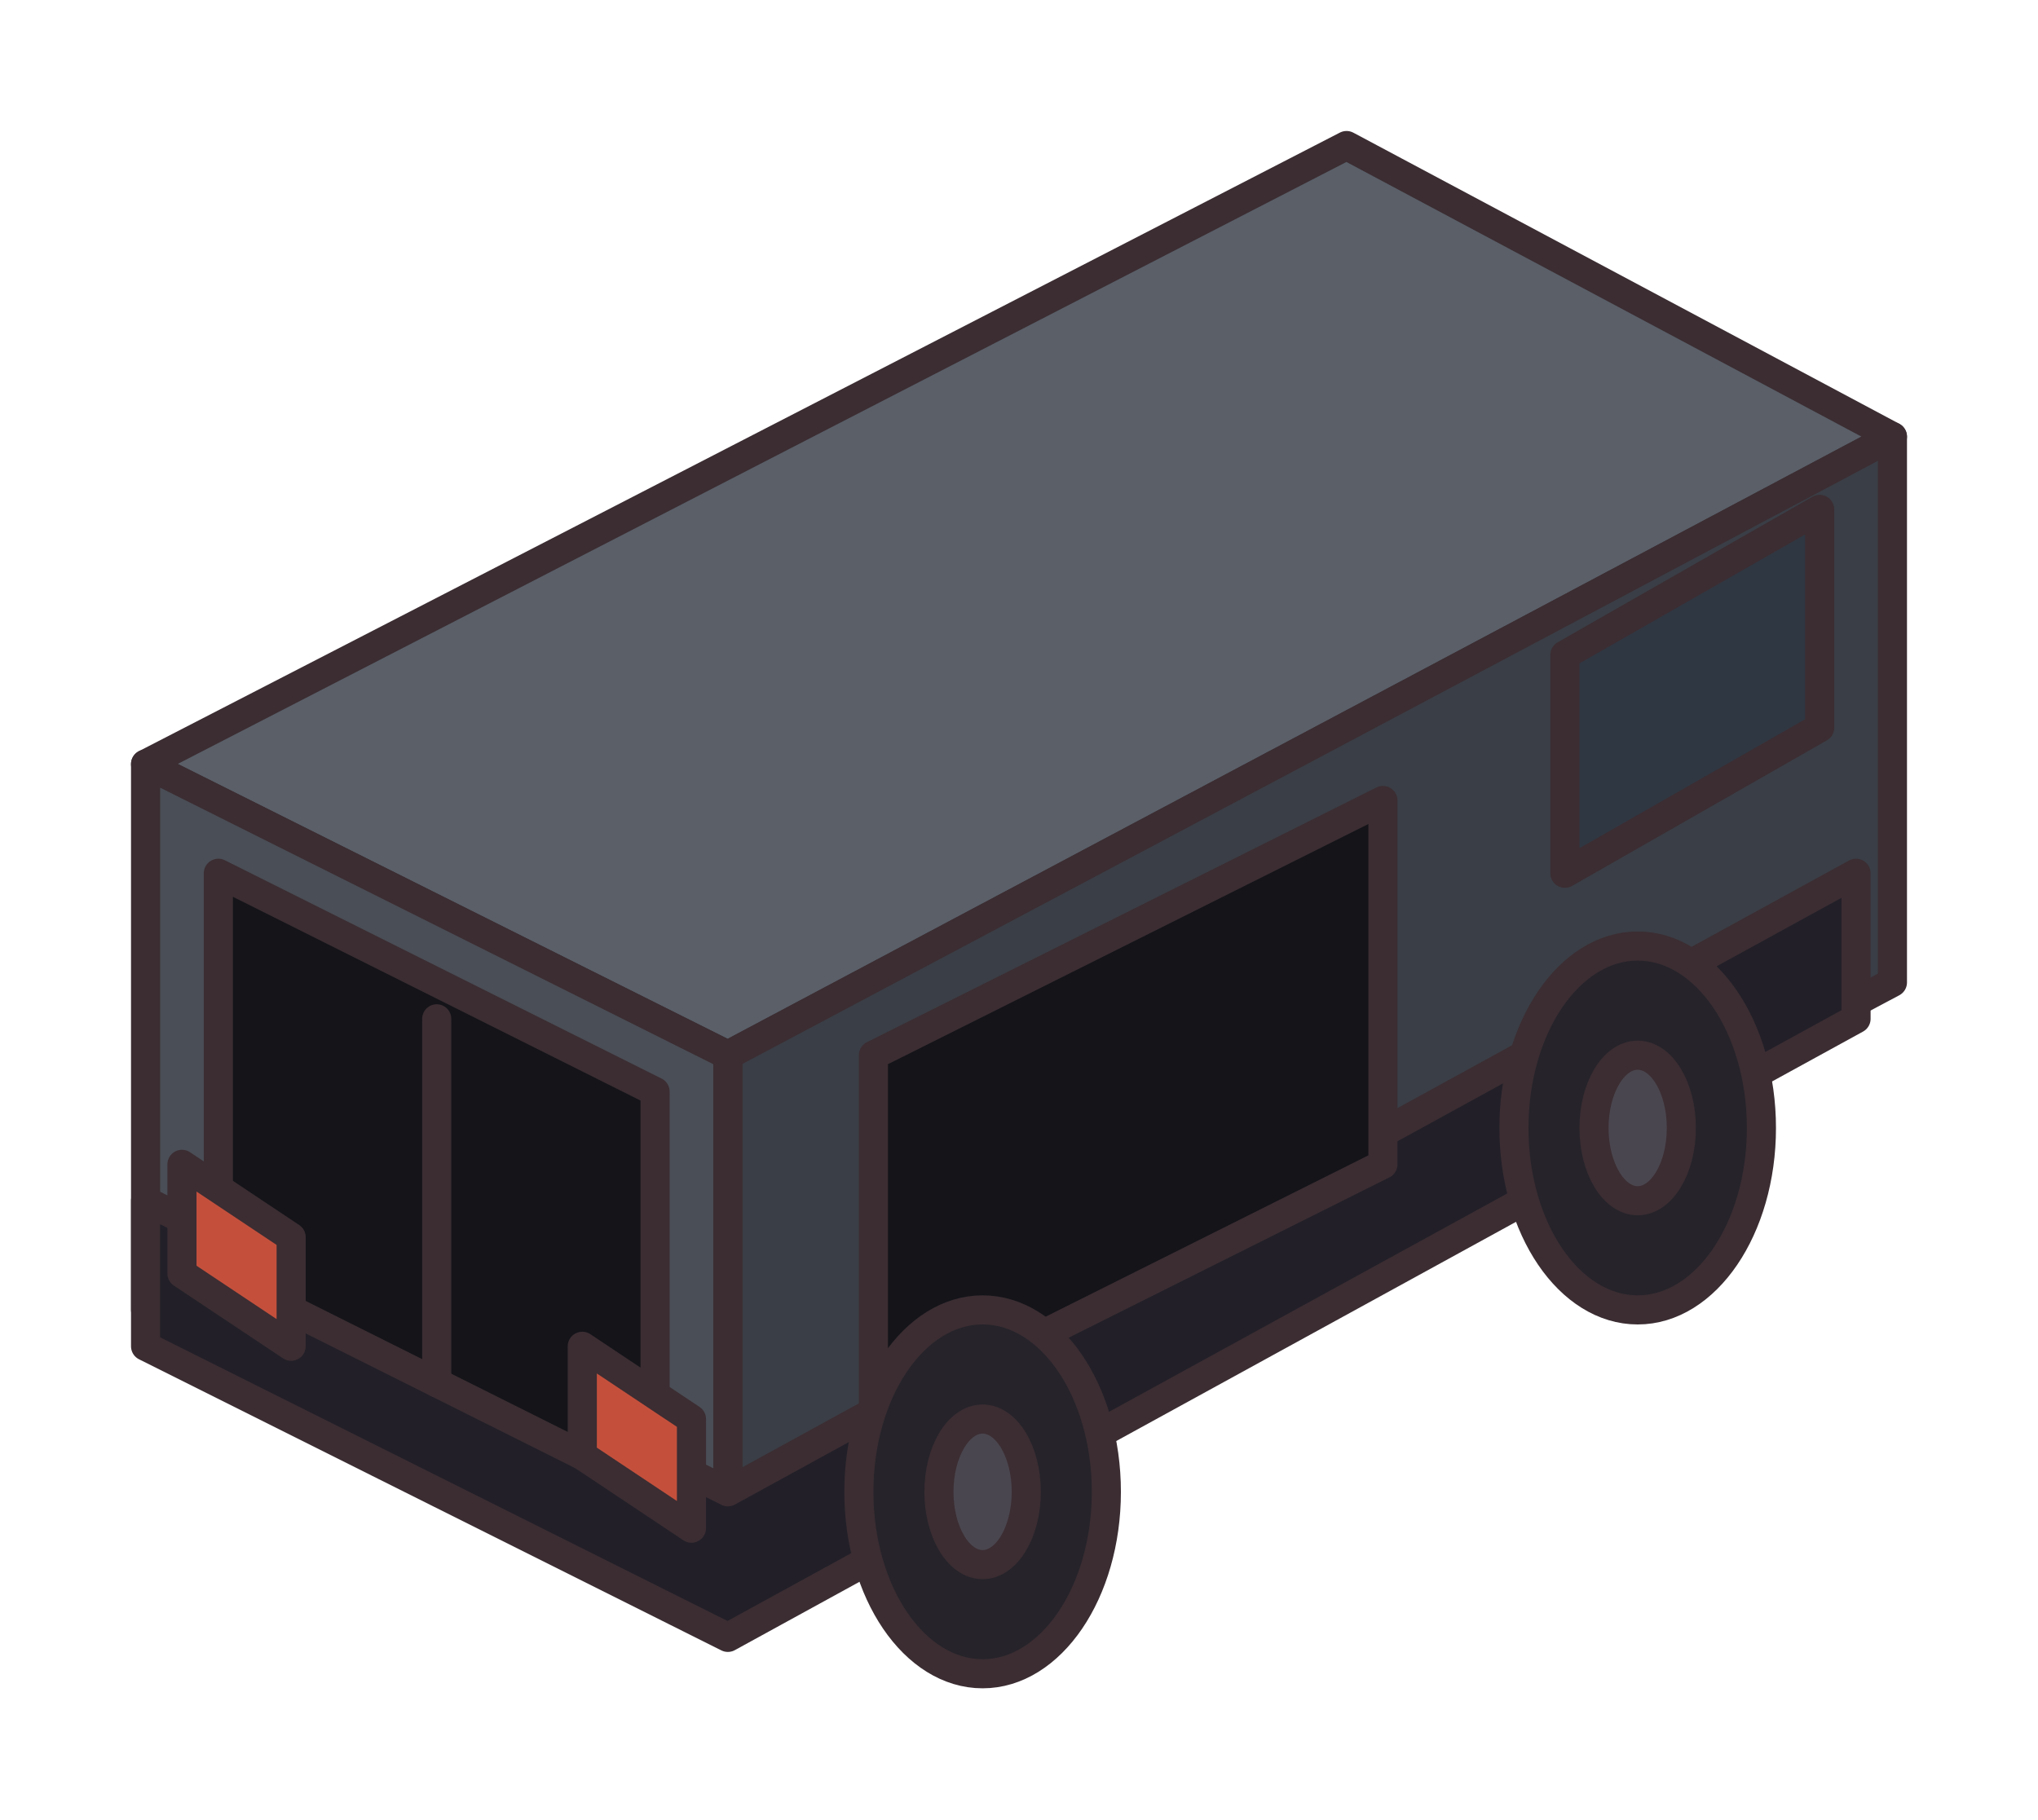
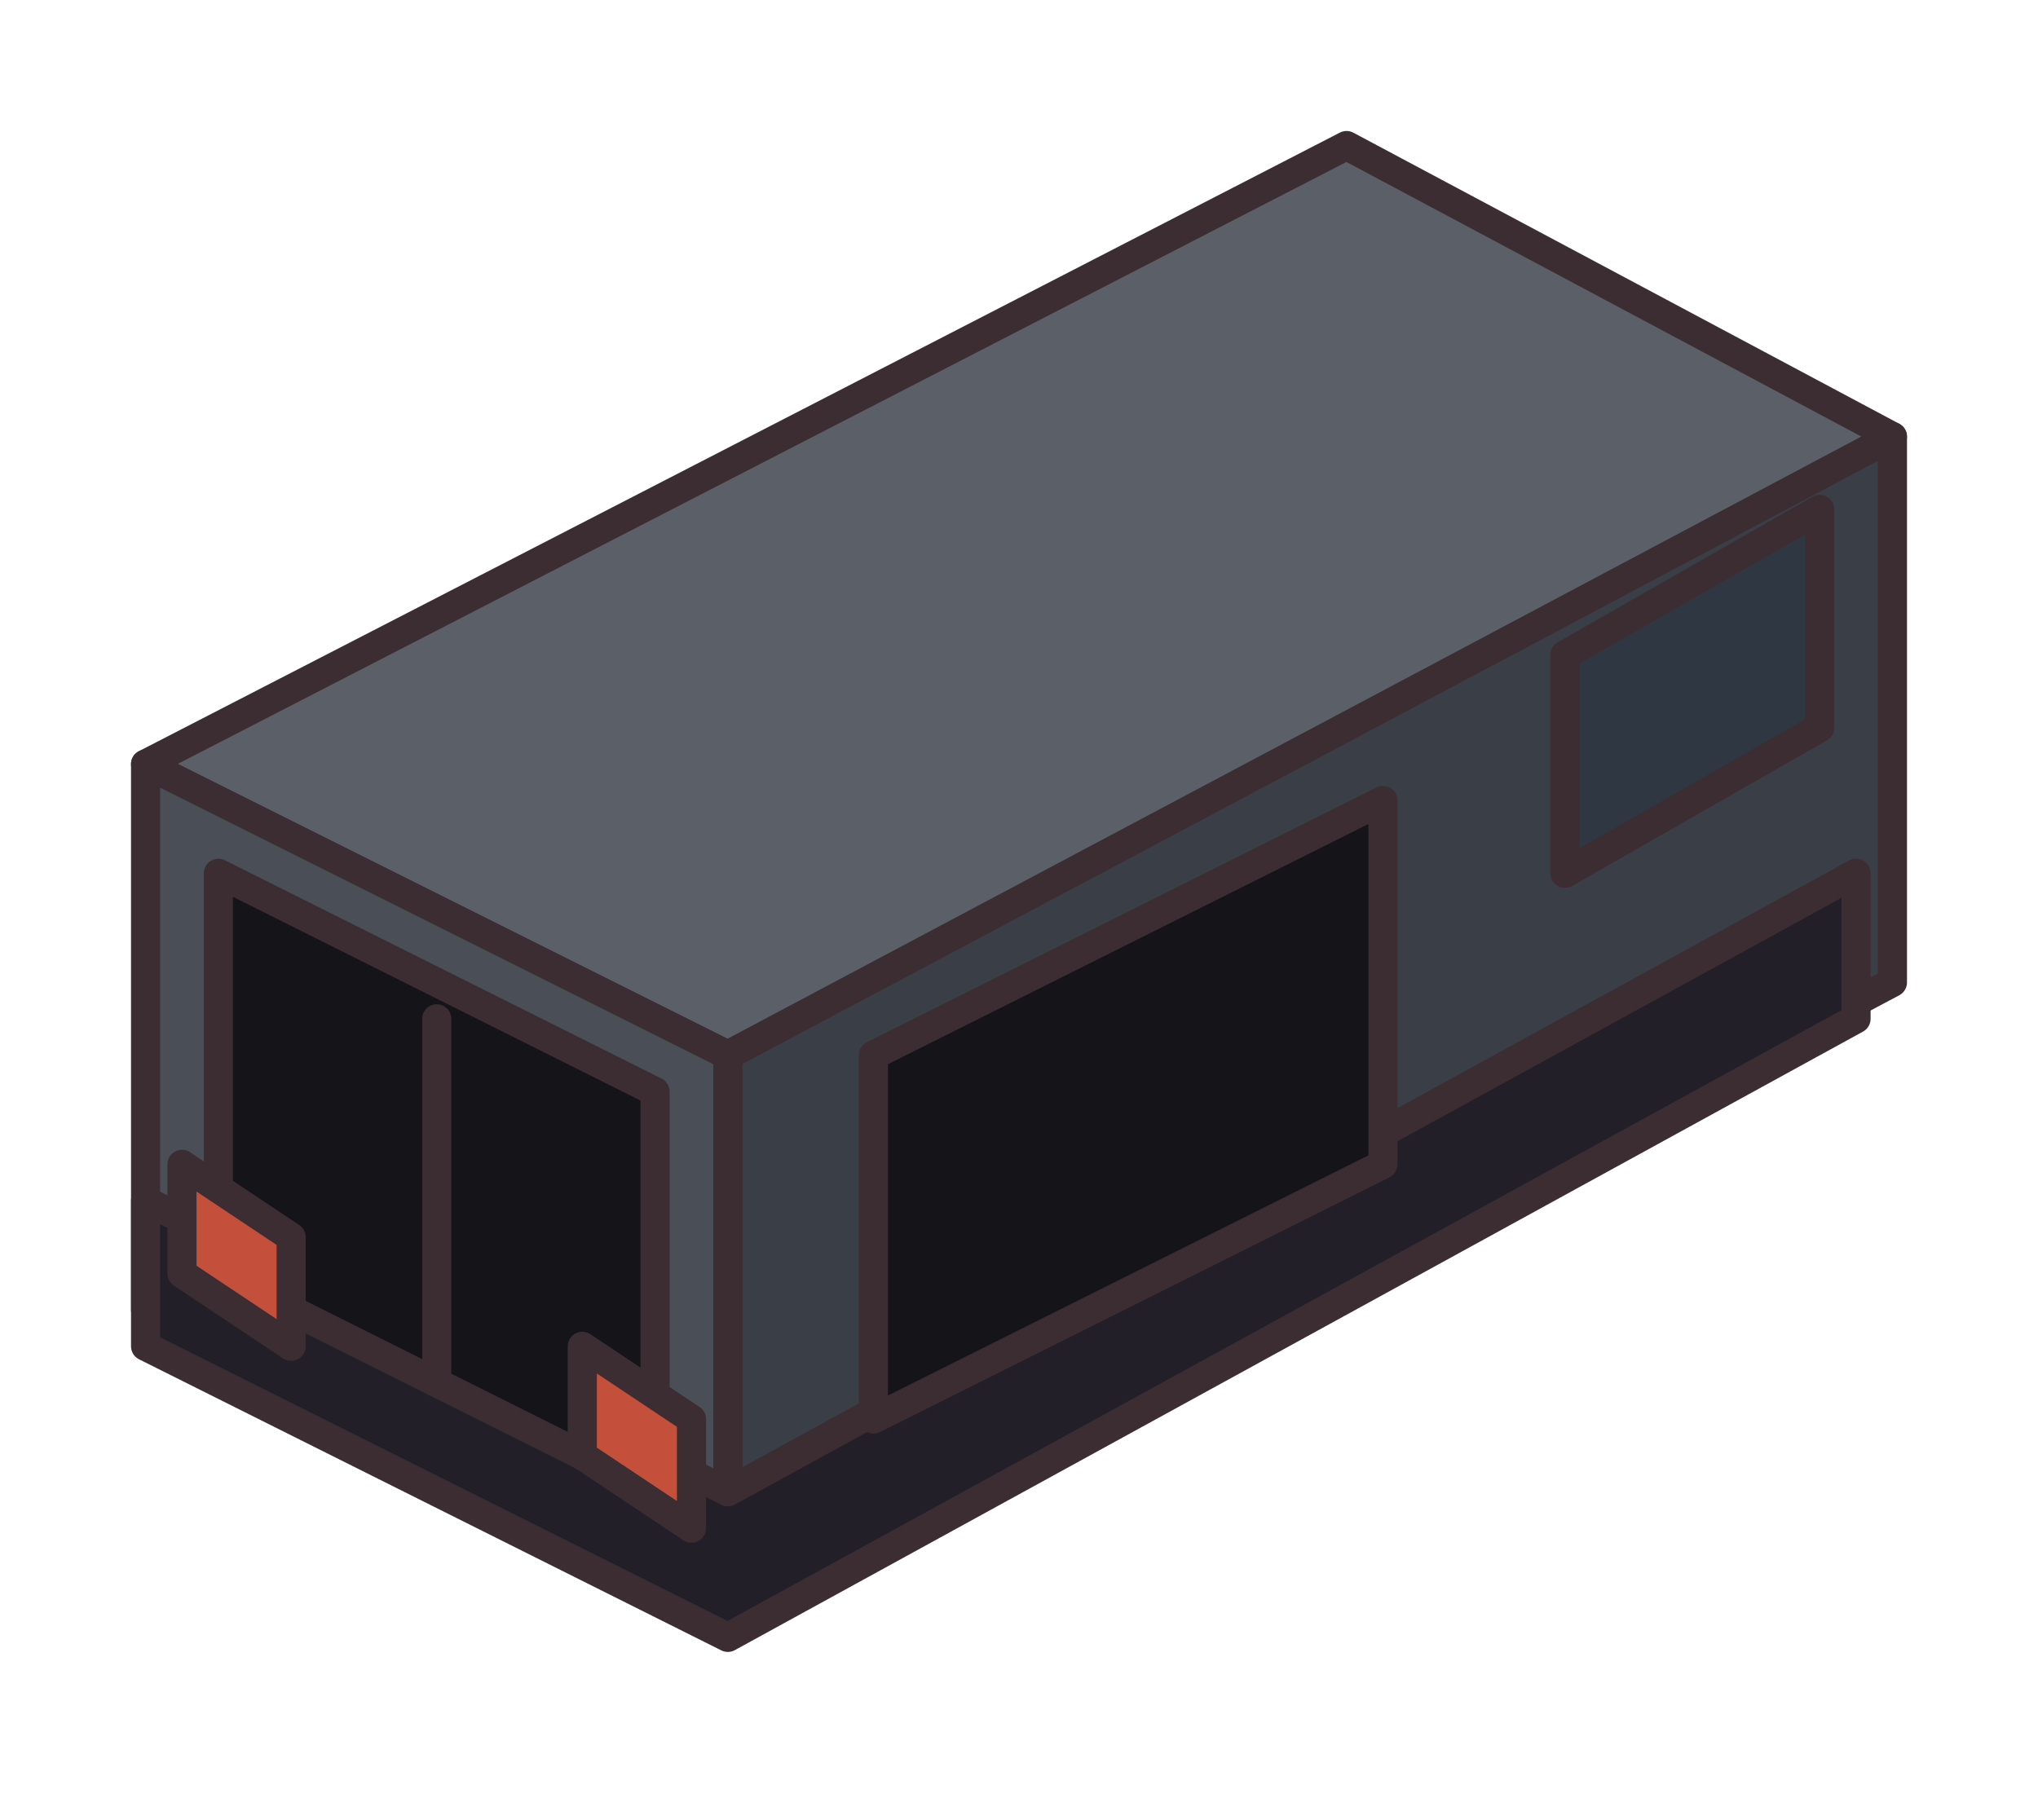
<svg xmlns="http://www.w3.org/2000/svg" width="56" height="50" viewBox="0 0 56 50" shape-rendering="geometricPrecision" stroke="#3b2d32" stroke-width="0.8" stroke-linejoin="round" stroke-linecap="round">
  <g transform="translate(56 0) scale(-1 1)">
    <path d="M4 12 L19 4 L52 21 L36 29 Z" fill="#5a5f68" />
    <path d="M4 12 L36 29 L36 44 L4 27 Z" fill="#3a3e46" />
    <path d="M36 29 L52 21 L52 36 L36 44 Z" fill="#4a4e56" />
    <path d="M5 24 L36 41 L52 33 L52 37 L36 45 L5 28 Z" fill="#221f28" />
    <path d="M6 14 L13 18 L13 24 L6 20 Z" fill="#2f3742" />
    <path d="M38 30 L50 24 L50 35 L38 41 Z" fill="#141419" />
    <path d="M44 28 L44 38" fill="none" />
    <path d="M37 39 L40 37 L40 40 L37 42 Z M48 34 L51 32 L51 35 L48 37 Z" fill="#c4503c" />
    <path d="M18 22 L32 29 L32 39 L18 32 Z" fill="#141419" />
-     <ellipse cx="11" cy="31" rx="3.4" ry="5" fill="#26232a" />
-     <ellipse cx="29" cy="41" rx="3.4" ry="5" fill="#26232a" />
-     <ellipse cx="11" cy="31" rx="1.2" ry="2" fill="#4a464f" />
-     <ellipse cx="29" cy="41" rx="1.2" ry="2" fill="#4a464f" />
  </g>
</svg>
